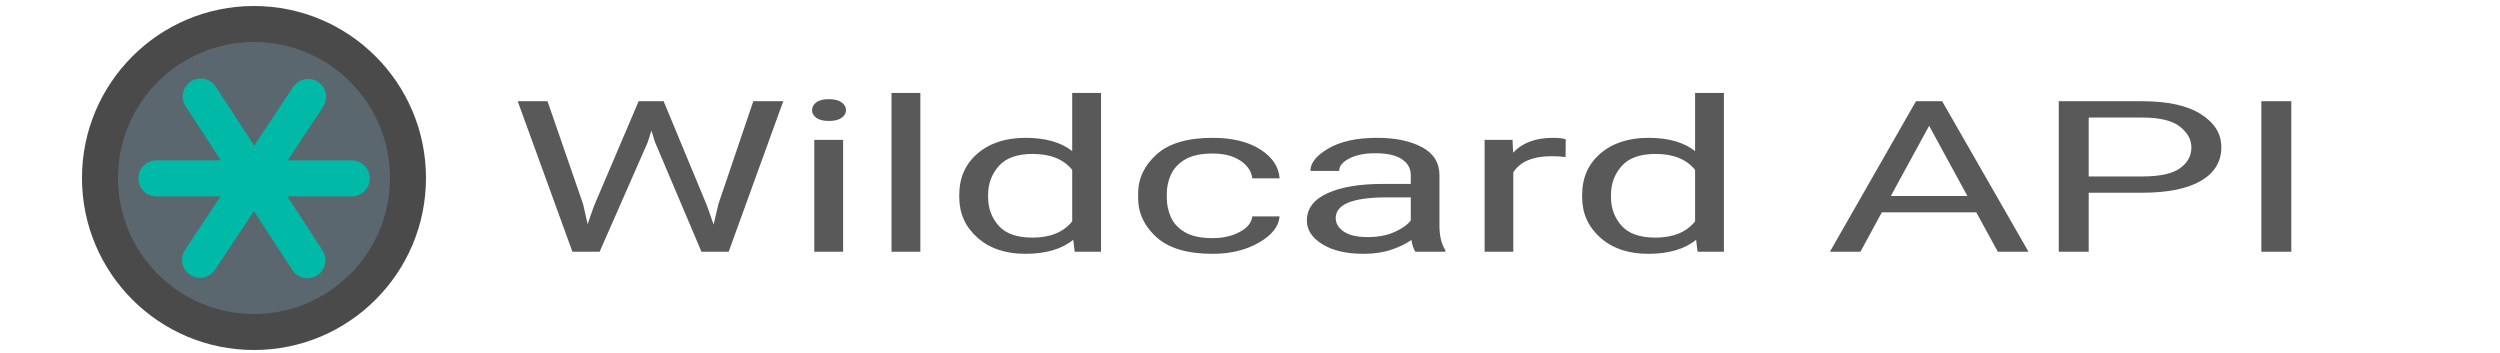
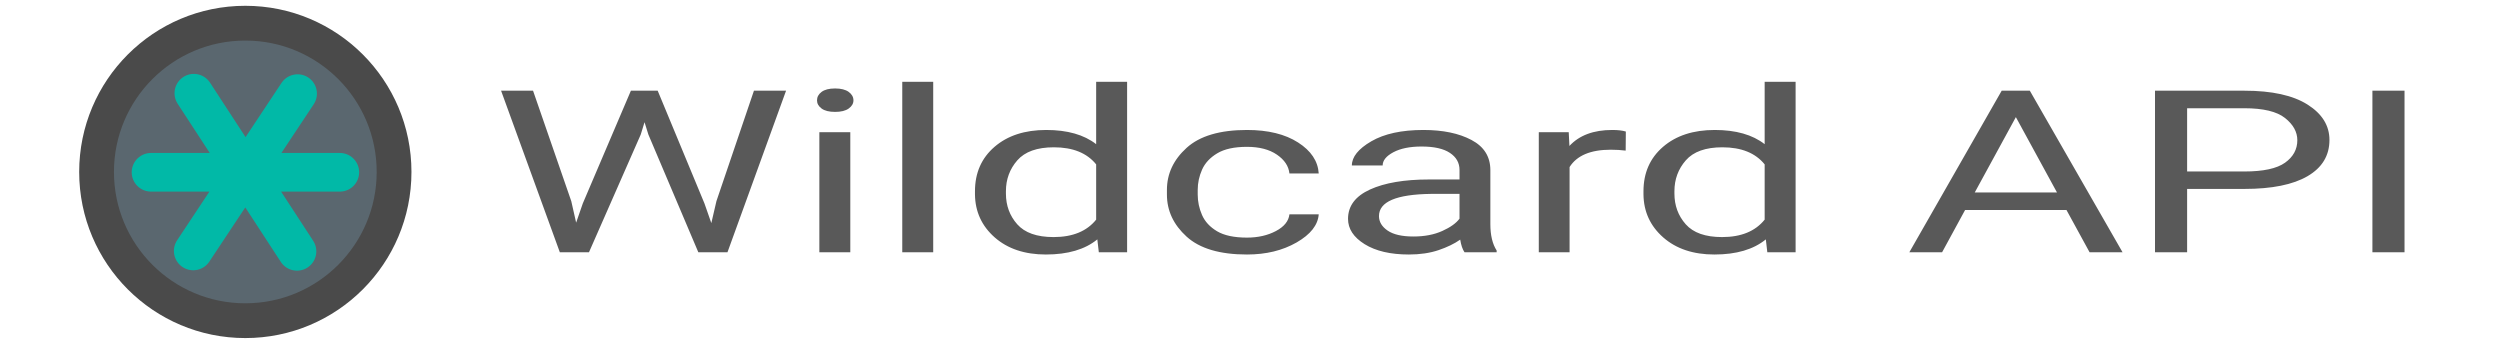
- <svg xmlns="http://www.w3.org/2000/svg" viewBox="0 0 850 120">
+ <svg xmlns="http://www.w3.org/2000/svg" viewBox="0 0 880 120">
  <g transform="scale(.68) translate(40 3)">
    <ellipse cx="86.99" cy="86" rx="86" ry="86" fill="#4a4a4a" />
    <ellipse cx="86.99" cy="86" rx="68" ry="68" fill="#5A676F" />
-     <path d="m38.173 86.179h97.732m-21.852-40.72l-54.032 81.441m0.321-81.649l53.394 81.857" stroke="#01B9A7" stroke-linecap="round" stroke-linejoin="round" stroke-width="18" />
+     <path d="m38.173 86.179h97.732m-21.852-40.72l-54.032 81.441m0.321-81.649l53.394 81.857" stroke="#01B9A7" stroke-linecap="round" stroke-linejoin="round" stroke-width="20" />
  </g>
  <g transform="scale(1.2 .8) translate(-30 3)" fill="#595959" font-family="Segoe UI,Roboto,Oxygen,Ubuntu,Cantarell,Fira Sans,Droid Sans,Helvetica Neue,sans-serif">
-     <text x="174" y="104" font-size="90">Wildcard API</text>
+     <text x="174" y="108" font-size="100">Wildcard API</text>
  </g>
</svg>
